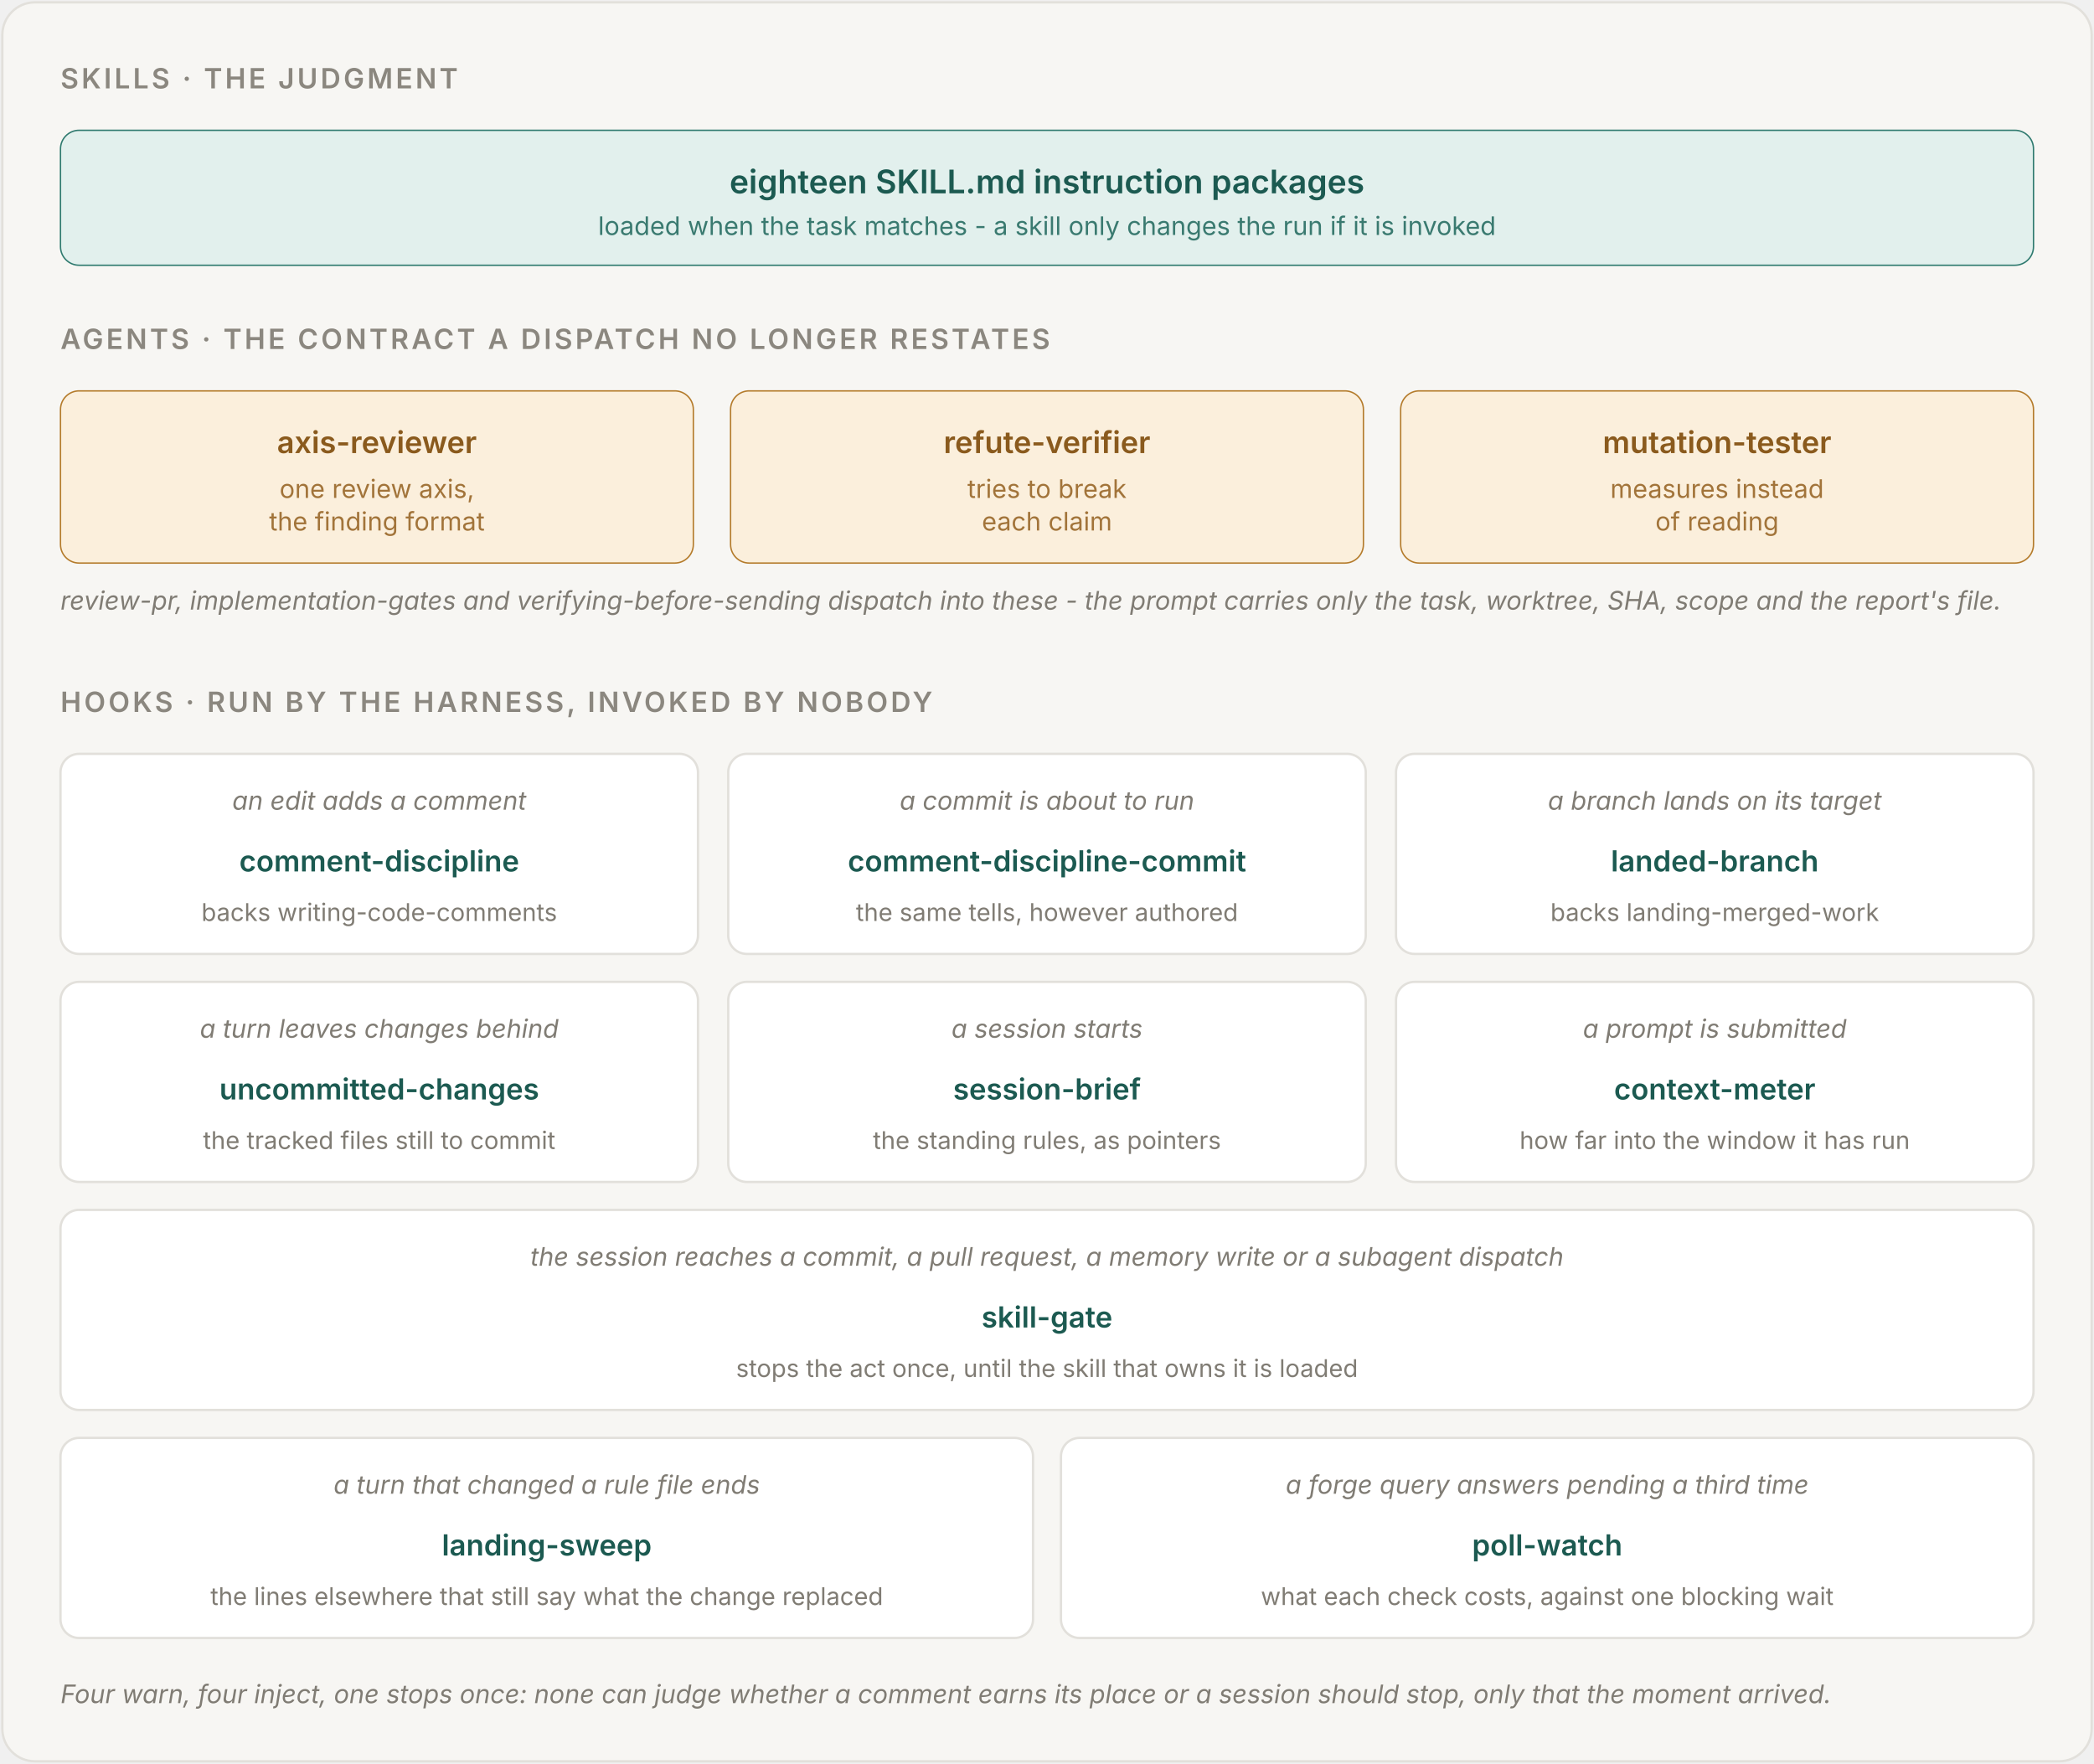
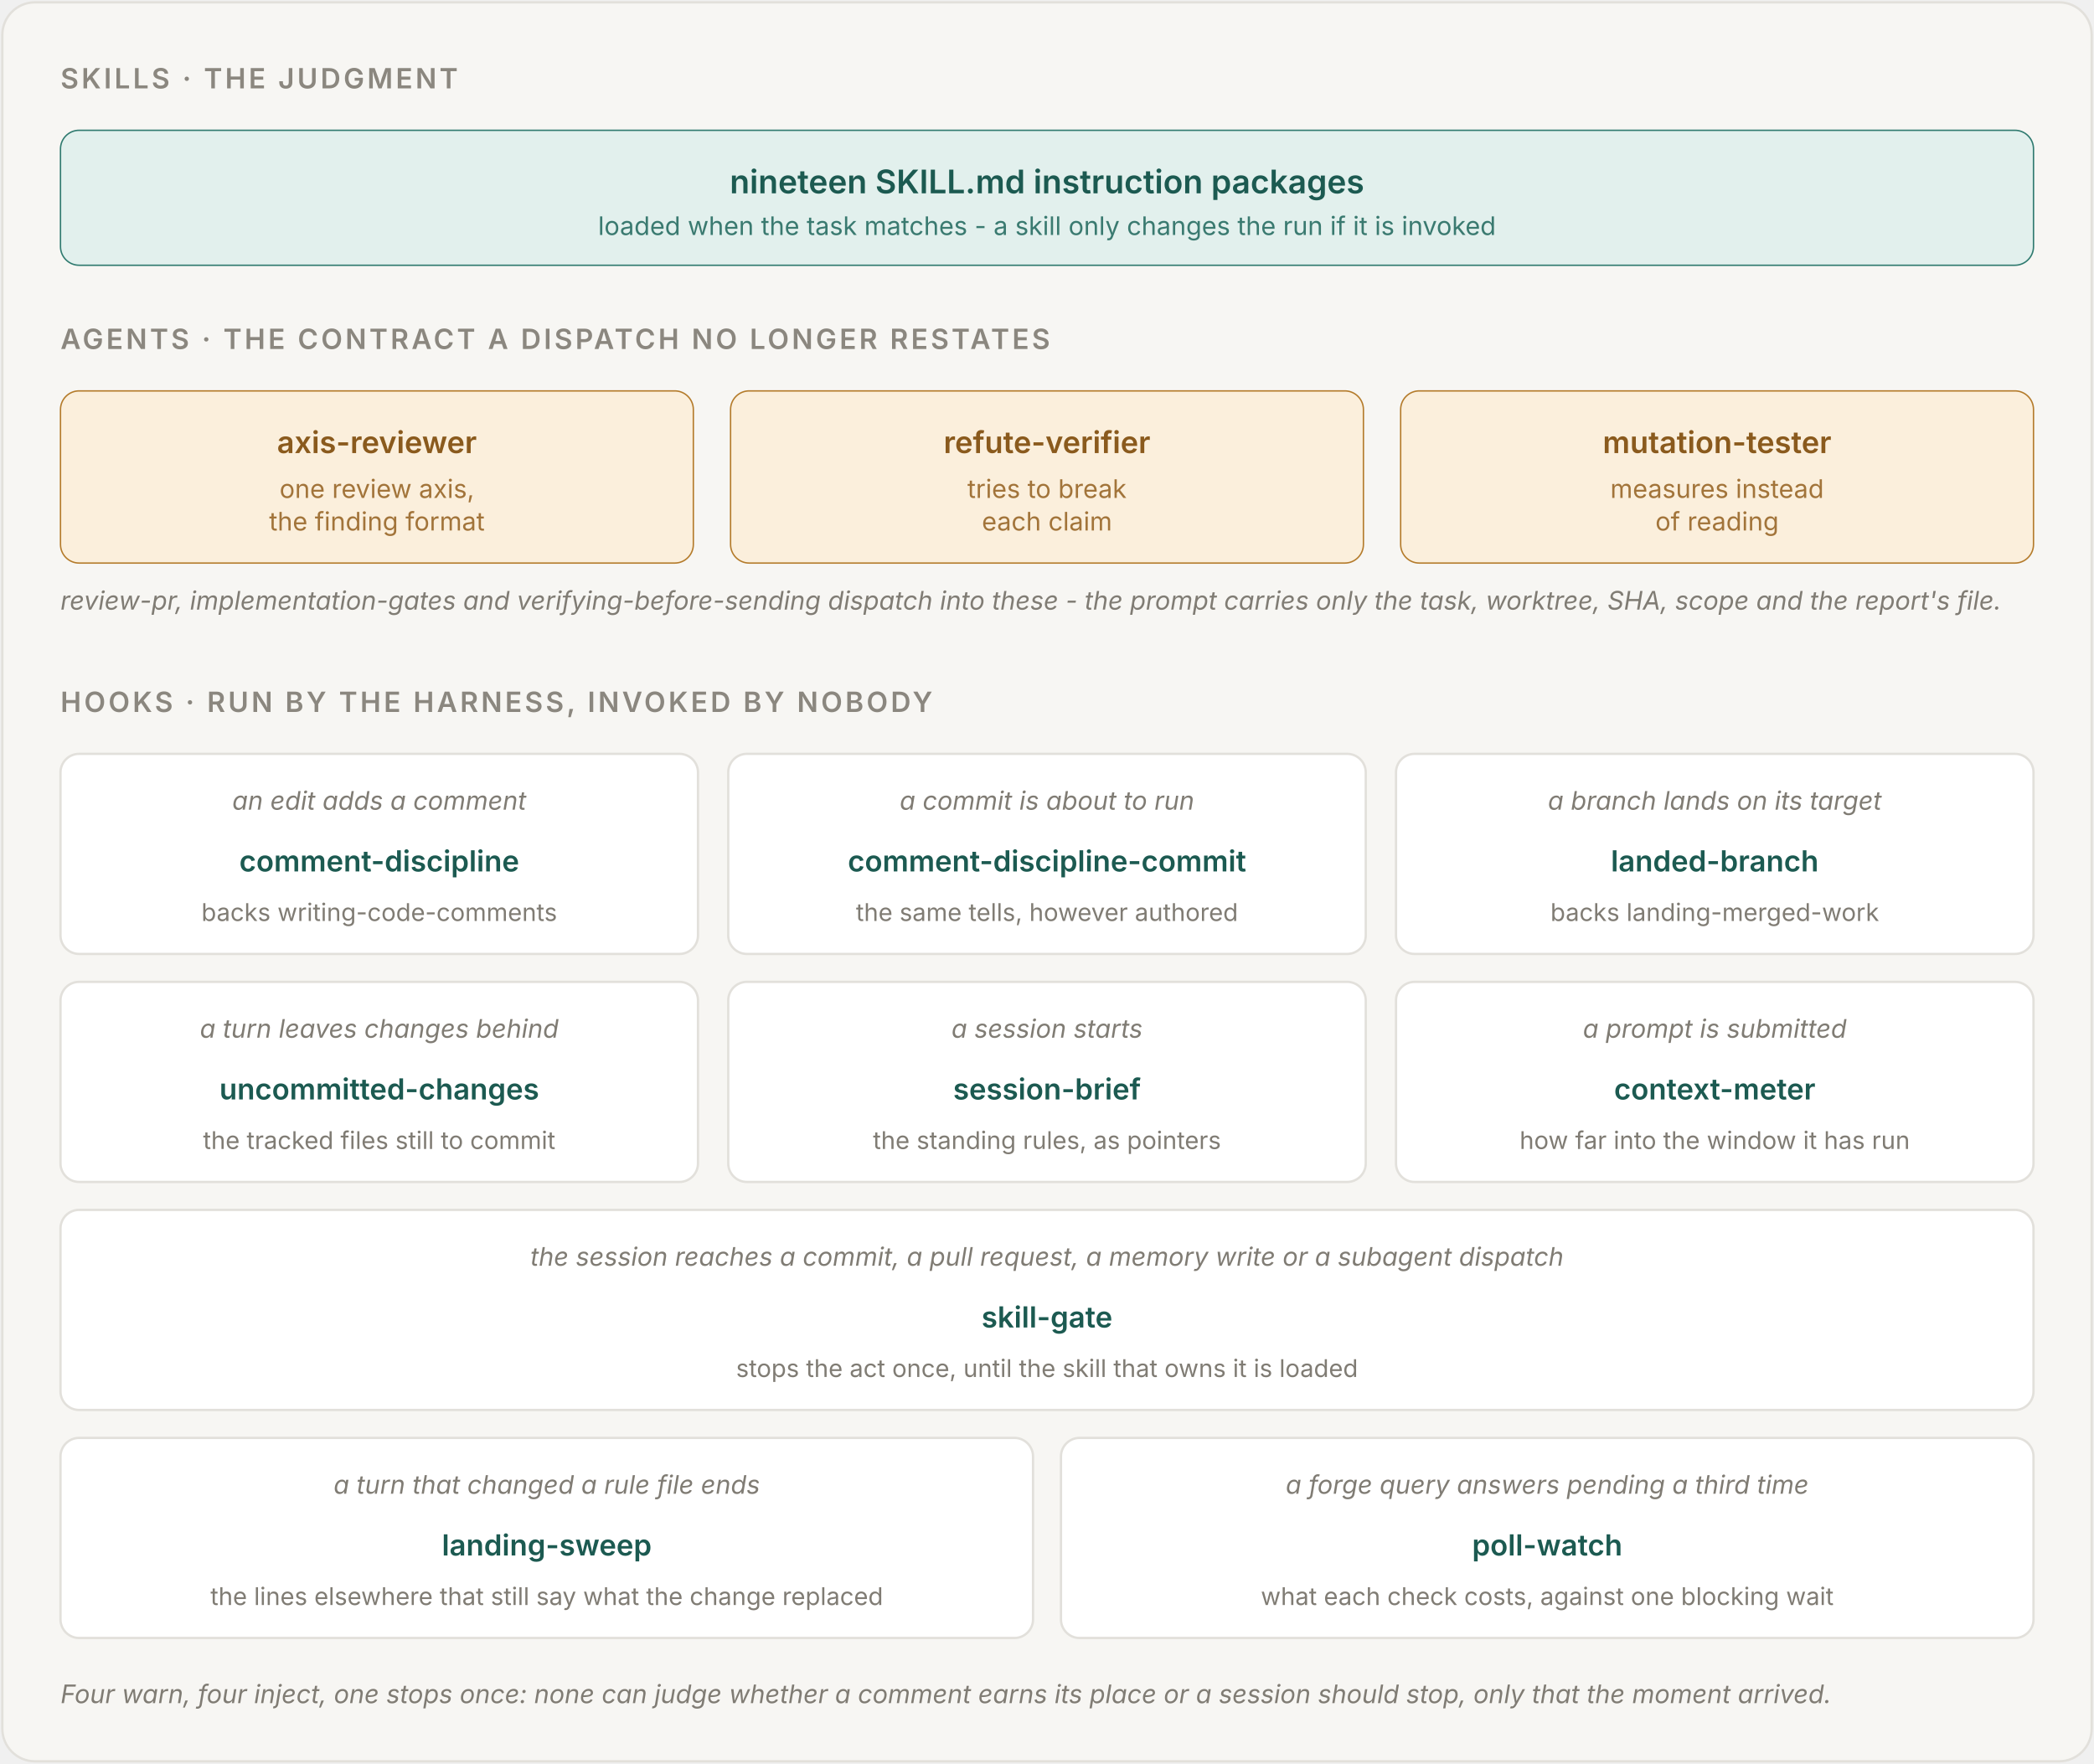
- <svg xmlns="http://www.w3.org/2000/svg" width="100%" viewBox="0 0 900 758" role="img" aria-label="The three component types: eighteen skills carry the judgment and fire only when invoked; three agent types carry the reviewer, skeptic and mutation contracts so a dispatch prompt shrinks to the task, its scope and the file its report goes to; eight hooks are run by the harness - four warn at the moments a skill is most often skipped (an edit adding a comment, a commit about to run, a branch landing on its target, a turn leaving tracked changes uncommitted), one stops a commit, a pull request, a memory write or a subagent dispatch once until the skill that owns it is loaded, and three inject what a session cannot see for itself (the standing rules at session start, how far into its context window it has run, and the lines a turn's change to a rule file left stale elsewhere)">
+ <svg xmlns="http://www.w3.org/2000/svg" width="100%" viewBox="0 0 900 758" role="img" aria-label="The three component types: nineteen skills carry the judgment and fire only when invoked; three agent types carry the reviewer, skeptic and mutation contracts so a dispatch prompt shrinks to the task, its scope and the file its report goes to; nine hooks are run by the harness — four warn at the moments a skill is most often skipped (an edit adding a comment, a commit about to run, a branch landing on its target, a turn leaving tracked changes uncommitted), one stops a commit, a pull request, a memory write or a subagent dispatch once until the skill that owns it is loaded, and four inject what a session cannot see for itself (the standing rules at session start, how far into its context window it has run, the lines a turn's change to a rule file left stale elsewhere, and what each check costs when a run is polled one call at a time)">
  <rect x="1" y="1" width="898" height="756" rx="14" fill="#F7F6F3" stroke="#E2E0DB" stroke-width="1" />
  <text x="26" y="38" font-family="system-ui, -apple-system, sans-serif" font-size="12" font-weight="600" fill="#8B877F" letter-spacing="1.2">SKILLS · THE JUDGMENT</text>
  <rect x="26" y="56" width="848" height="58" rx="8" fill="#E2F0ED" stroke="#2F7A6F" stroke-width="0.6" />
-   <text x="450" y="78" font-family="system-ui, -apple-system, sans-serif" font-size="14" font-weight="600" fill="#1C5A51" text-anchor="middle" dominant-baseline="central">eighteen SKILL.md instruction packages</text>
+   <text x="450" y="78" font-family="system-ui, -apple-system, sans-serif" font-size="14" font-weight="600" fill="#1C5A51" text-anchor="middle" dominant-baseline="central">nineteen SKILL.md instruction packages</text>
  <text x="450" y="97" font-family="system-ui, -apple-system, sans-serif" font-size="11" font-weight="400" fill="#3A7A70" text-anchor="middle" dominant-baseline="central">loaded when the task matches - a skill only changes the run if it is invoked</text>
  <text x="26" y="150" font-family="system-ui, -apple-system, sans-serif" font-size="12" font-weight="600" fill="#8B877F" letter-spacing="1.2">AGENTS · THE CONTRACT A DISPATCH NO LONGER RESTATES</text>
  <rect x="26" y="168" width="272" height="74" rx="8" fill="#FBEFDC" stroke="#B47B2B" stroke-width="0.6" />
  <text x="162" y="190" font-family="system-ui, -apple-system, sans-serif" font-size="13" font-weight="600" fill="#8A5A1D" text-anchor="middle" dominant-baseline="central">axis-reviewer</text>
  <text x="162" y="210" font-family="system-ui, -apple-system, sans-serif" font-size="11" font-weight="400" fill="#A2743A" text-anchor="middle" dominant-baseline="central">one review axis,</text>
  <text x="162" y="224" font-family="system-ui, -apple-system, sans-serif" font-size="11" font-weight="400" fill="#A2743A" text-anchor="middle" dominant-baseline="central">the finding format</text>
  <rect x="314" y="168" width="272" height="74" rx="8" fill="#FBEFDC" stroke="#B47B2B" stroke-width="0.6" />
  <text x="450" y="190" font-family="system-ui, -apple-system, sans-serif" font-size="13" font-weight="600" fill="#8A5A1D" text-anchor="middle" dominant-baseline="central">refute-verifier</text>
  <text x="450" y="210" font-family="system-ui, -apple-system, sans-serif" font-size="11" font-weight="400" fill="#A2743A" text-anchor="middle" dominant-baseline="central">tries to break</text>
  <text x="450" y="224" font-family="system-ui, -apple-system, sans-serif" font-size="11" font-weight="400" fill="#A2743A" text-anchor="middle" dominant-baseline="central">each claim</text>
  <rect x="602" y="168" width="272" height="74" rx="8" fill="#FBEFDC" stroke="#B47B2B" stroke-width="0.6" />
  <text x="738" y="190" font-family="system-ui, -apple-system, sans-serif" font-size="13" font-weight="600" fill="#8A5A1D" text-anchor="middle" dominant-baseline="central">mutation-tester</text>
  <text x="738" y="210" font-family="system-ui, -apple-system, sans-serif" font-size="11" font-weight="400" fill="#A2743A" text-anchor="middle" dominant-baseline="central">measures instead</text>
  <text x="738" y="224" font-family="system-ui, -apple-system, sans-serif" font-size="11" font-weight="400" fill="#A2743A" text-anchor="middle" dominant-baseline="central">of reading</text>
  <text x="26" y="262" font-family="system-ui, -apple-system, sans-serif" font-size="11" font-style="italic" fill="#807C74">review-pr, implementation-gates and verifying-before-sending dispatch into these - the prompt carries only the task, worktree, SHA, scope and the report's file.</text>
  <text x="26" y="306" font-family="system-ui, -apple-system, sans-serif" font-size="12" font-weight="600" fill="#8B877F" letter-spacing="1.2">HOOKS · RUN BY THE HARNESS, INVOKED BY NOBODY</text>
  <rect x="26" y="324" width="274" height="86" rx="8" fill="#FFFFFF" stroke="#E2E0DB" stroke-width="1" />
  <text x="163" y="344" font-family="system-ui, -apple-system, sans-serif" font-size="11" font-weight="400" font-style="italic" fill="#807C74" text-anchor="middle" dominant-baseline="central">an edit adds a comment</text>
  <text x="163" y="370" font-family="system-ui, -apple-system, sans-serif" font-size="12.5" font-weight="600" fill="#1C5A51" text-anchor="middle" dominant-baseline="central">comment-discipline</text>
  <text x="163" y="392" font-family="system-ui, -apple-system, sans-serif" font-size="10.5" font-weight="400" fill="#807C74" text-anchor="middle" dominant-baseline="central">backs writing-code-comments</text>
  <rect x="313" y="324" width="274" height="86" rx="8" fill="#FFFFFF" stroke="#E2E0DB" stroke-width="1" />
  <text x="450" y="344" font-family="system-ui, -apple-system, sans-serif" font-size="11" font-weight="400" font-style="italic" fill="#807C74" text-anchor="middle" dominant-baseline="central">a commit is about to run</text>
  <text x="450" y="370" font-family="system-ui, -apple-system, sans-serif" font-size="12.5" font-weight="600" fill="#1C5A51" text-anchor="middle" dominant-baseline="central">comment-discipline-commit</text>
  <text x="450" y="392" font-family="system-ui, -apple-system, sans-serif" font-size="10.5" font-weight="400" fill="#807C74" text-anchor="middle" dominant-baseline="central">the same tells, however authored</text>
  <rect x="600" y="324" width="274" height="86" rx="8" fill="#FFFFFF" stroke="#E2E0DB" stroke-width="1" />
  <text x="737" y="344" font-family="system-ui, -apple-system, sans-serif" font-size="11" font-weight="400" font-style="italic" fill="#807C74" text-anchor="middle" dominant-baseline="central">a branch lands on its target</text>
  <text x="737" y="370" font-family="system-ui, -apple-system, sans-serif" font-size="12.5" font-weight="600" fill="#1C5A51" text-anchor="middle" dominant-baseline="central">landed-branch</text>
  <text x="737" y="392" font-family="system-ui, -apple-system, sans-serif" font-size="10.5" font-weight="400" fill="#807C74" text-anchor="middle" dominant-baseline="central">backs landing-merged-work</text>
  <rect x="26" y="422" width="274" height="86" rx="8" fill="#FFFFFF" stroke="#E2E0DB" stroke-width="1" />
  <text x="163" y="442" font-family="system-ui, -apple-system, sans-serif" font-size="11" font-weight="400" font-style="italic" fill="#807C74" text-anchor="middle" dominant-baseline="central">a turn leaves changes behind</text>
  <text x="163" y="468" font-family="system-ui, -apple-system, sans-serif" font-size="12.5" font-weight="600" fill="#1C5A51" text-anchor="middle" dominant-baseline="central">uncommitted-changes</text>
  <text x="163" y="490" font-family="system-ui, -apple-system, sans-serif" font-size="10.5" font-weight="400" fill="#807C74" text-anchor="middle" dominant-baseline="central">the tracked files still to commit</text>
  <rect x="313" y="422" width="274" height="86" rx="8" fill="#FFFFFF" stroke="#E2E0DB" stroke-width="1" />
  <text x="450" y="442" font-family="system-ui, -apple-system, sans-serif" font-size="11" font-weight="400" font-style="italic" fill="#807C74" text-anchor="middle" dominant-baseline="central">a session starts</text>
  <text x="450" y="468" font-family="system-ui, -apple-system, sans-serif" font-size="12.5" font-weight="600" fill="#1C5A51" text-anchor="middle" dominant-baseline="central">session-brief</text>
  <text x="450" y="490" font-family="system-ui, -apple-system, sans-serif" font-size="10.5" font-weight="400" fill="#807C74" text-anchor="middle" dominant-baseline="central">the standing rules, as pointers</text>
  <rect x="600" y="422" width="274" height="86" rx="8" fill="#FFFFFF" stroke="#E2E0DB" stroke-width="1" />
  <text x="737" y="442" font-family="system-ui, -apple-system, sans-serif" font-size="11" font-weight="400" font-style="italic" fill="#807C74" text-anchor="middle" dominant-baseline="central">a prompt is submitted</text>
  <text x="737" y="468" font-family="system-ui, -apple-system, sans-serif" font-size="12.5" font-weight="600" fill="#1C5A51" text-anchor="middle" dominant-baseline="central">context-meter</text>
  <text x="737" y="490" font-family="system-ui, -apple-system, sans-serif" font-size="10.5" font-weight="400" fill="#807C74" text-anchor="middle" dominant-baseline="central">how far into the window it has run</text>
  <rect x="26" y="520" width="848" height="86" rx="8" fill="#FFFFFF" stroke="#E2E0DB" stroke-width="1" />
  <text x="450" y="540" font-family="system-ui, -apple-system, sans-serif" font-size="11" font-weight="400" font-style="italic" fill="#807C74" text-anchor="middle" dominant-baseline="central">the session reaches a commit, a pull request, a memory write or a subagent dispatch</text>
  <text x="450" y="566" font-family="system-ui, -apple-system, sans-serif" font-size="12.5" font-weight="600" fill="#1C5A51" text-anchor="middle" dominant-baseline="central">skill-gate</text>
  <text x="450" y="588" font-family="system-ui, -apple-system, sans-serif" font-size="10.5" font-weight="400" fill="#807C74" text-anchor="middle" dominant-baseline="central">stops the act once, until the skill that owns it is loaded</text>
  <rect x="26" y="618" width="418" height="86" rx="8" fill="#FFFFFF" stroke="#E2E0DB" stroke-width="1" />
  <text x="235" y="638" font-family="system-ui, -apple-system, sans-serif" font-size="11" font-weight="400" font-style="italic" fill="#807C74" text-anchor="middle" dominant-baseline="central">a turn that changed a rule file ends</text>
  <text x="235" y="664" font-family="system-ui, -apple-system, sans-serif" font-size="12.5" font-weight="600" fill="#1C5A51" text-anchor="middle" dominant-baseline="central">landing-sweep</text>
  <text x="235" y="686" font-family="system-ui, -apple-system, sans-serif" font-size="10.5" font-weight="400" fill="#807C74" text-anchor="middle" dominant-baseline="central">the lines elsewhere that still say what the change replaced</text>
  <rect x="456" y="618" width="418" height="86" rx="8" fill="#FFFFFF" stroke="#E2E0DB" stroke-width="1" />
  <text x="665" y="638" font-family="system-ui, -apple-system, sans-serif" font-size="11" font-weight="400" font-style="italic" fill="#807C74" text-anchor="middle" dominant-baseline="central">a forge query answers pending a third time</text>
  <text x="665" y="664" font-family="system-ui, -apple-system, sans-serif" font-size="12.5" font-weight="600" fill="#1C5A51" text-anchor="middle" dominant-baseline="central">poll-watch</text>
  <text x="665" y="686" font-family="system-ui, -apple-system, sans-serif" font-size="10.5" font-weight="400" fill="#807C74" text-anchor="middle" dominant-baseline="central">what each check costs, against one blocking wait</text>
  <text x="26" y="732" font-family="system-ui, -apple-system, sans-serif" font-size="11" font-style="italic" fill="#807C74">Four warn, four inject, one stops once: none can judge whether a comment earns its place or a session should stop, only that the moment arrived.</text>
</svg>
